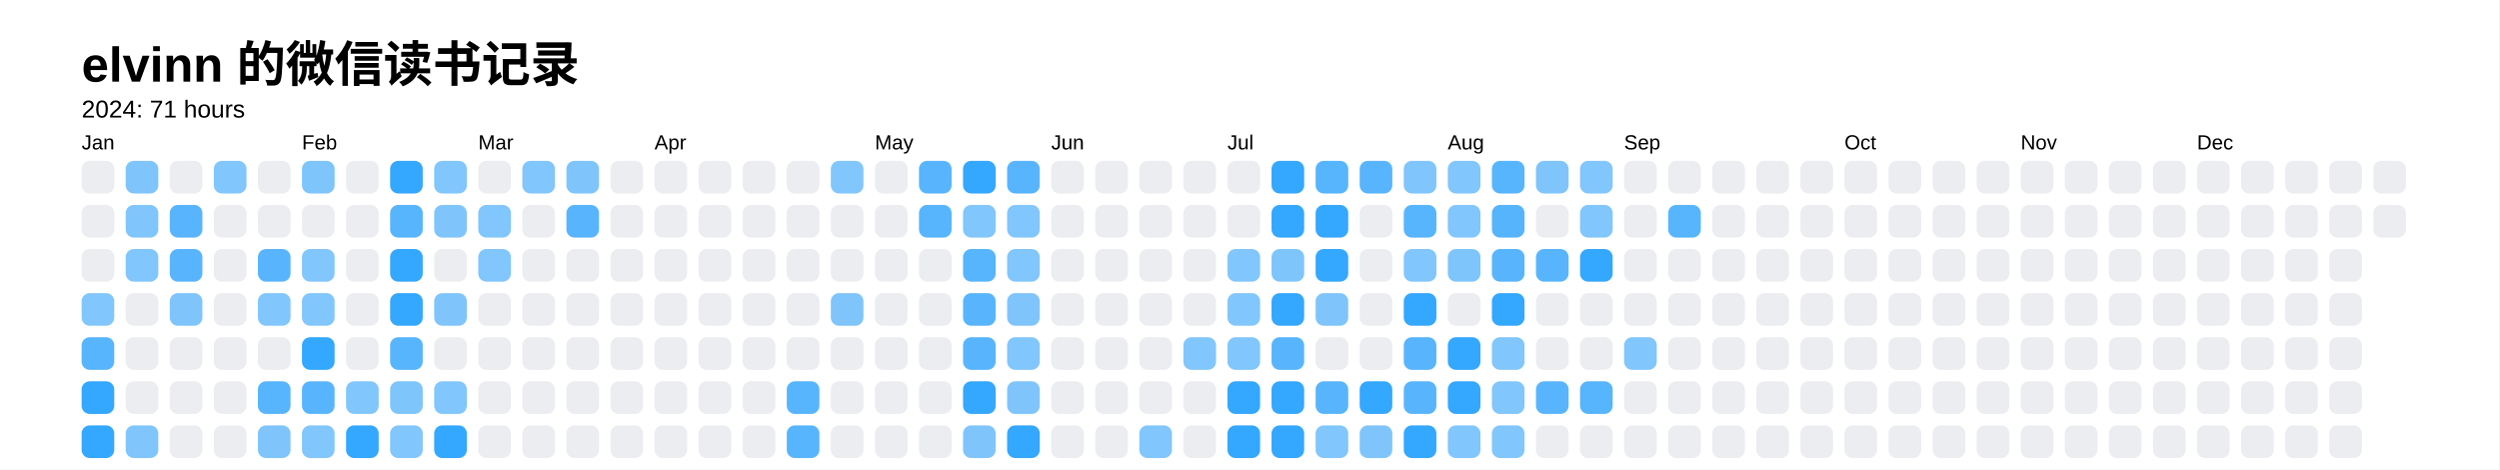
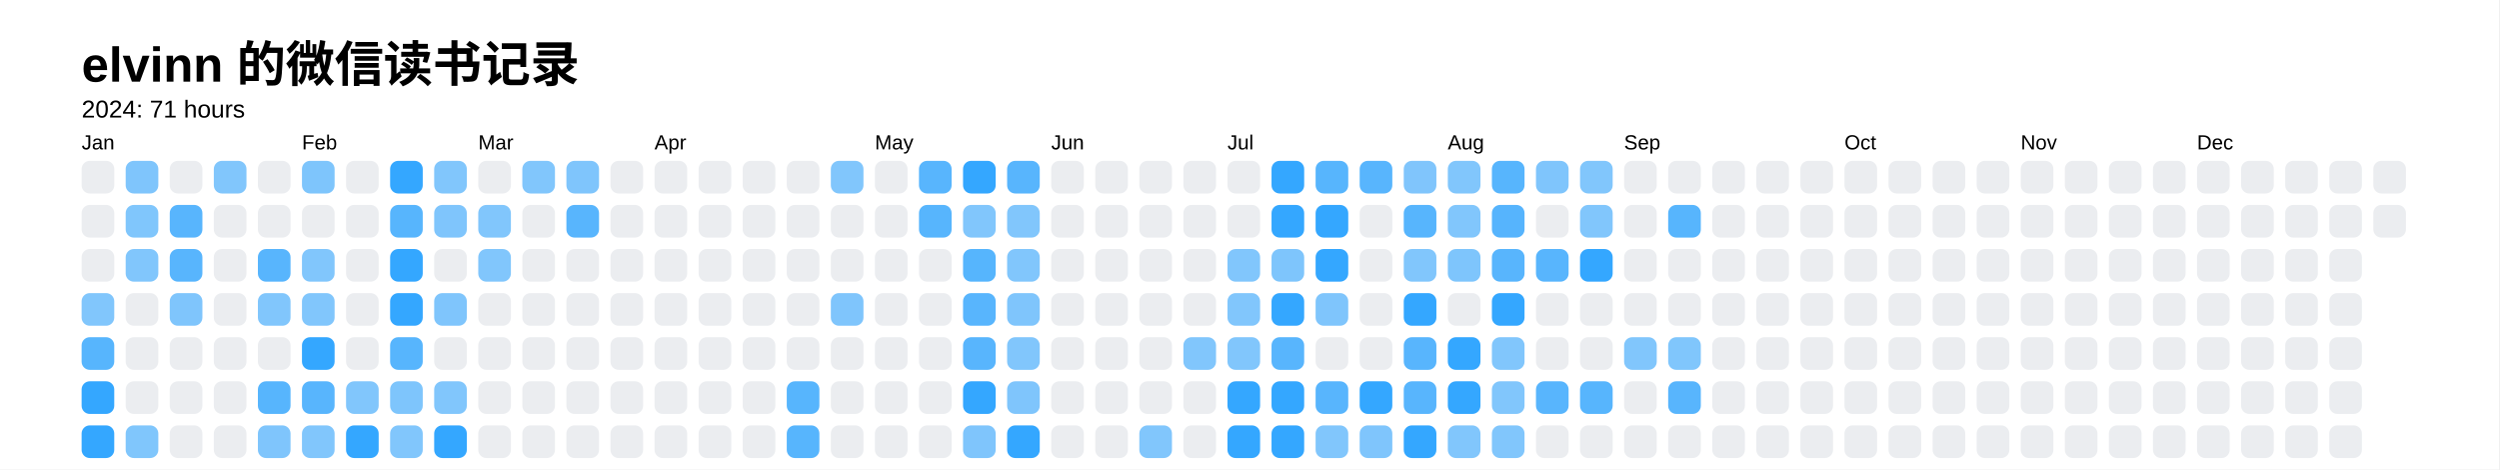
<svg xmlns="http://www.w3.org/2000/svg" baseProfile="full" height="57.5mm" version="1.1" viewBox="0,0,306.2,57.5" width="306.2mm">
  <defs />
  <rect fill="#FFFFFF" height="57.5" width="306.2" x="0" y="0" />
  <text fill="#000000" style="font-size:6px; font-family:Arial; font-weight:bold;" x="10" y="10">elvinn 的微信读书记录</text>
  <text fill="#000000" style="font-size:3px; font-family:Arial;" x="10" y="14.4">2024: 71 hours</text>
  <text fill="#000000" style="font-size:2.5px; font-family:Arial" x="10" y="18.3">Jan</text>
  <rect fill="#EBEDF0" height="4" rx="1" ry="1" width="4" x="10" y="19.7" />
  <rect fill="#EBEDF0" height="4" rx="1" ry="1" width="4" x="10" y="25.1" />
  <rect fill="#EBEDF0" height="4" rx="1" ry="1" width="4" x="10" y="30.5" />
  <rect fill="#81c6fc" height="4" rx="1" ry="1" width="4" x="10" y="35.9" />
  <rect fill="#57b5fd" height="4" rx="1" ry="1" width="4" x="10" y="41.3" />
  <rect fill="#34A7FF" height="4" rx="1" ry="1" width="4" x="10" y="46.7" />
  <rect fill="#34A7FF" height="4" rx="1" ry="1" width="4" x="10" y="52.1" />
  <rect fill="#7fc5fc" height="4" rx="1" ry="1" width="4" x="15.4" y="19.7" />
  <rect fill="#80c6fc" height="4" rx="1" ry="1" width="4" x="15.4" y="25.1" />
  <rect fill="#81c6fc" height="4" rx="1" ry="1" width="4" x="15.4" y="30.5" />
  <rect fill="#EBEDF0" height="4" rx="1" ry="1" width="4" x="15.4" y="35.9" />
  <rect fill="#EBEDF0" height="4" rx="1" ry="1" width="4" x="15.4" y="41.3" />
  <rect fill="#EBEDF0" height="4" rx="1" ry="1" width="4" x="15.4" y="46.7" />
  <rect fill="#80c6fc" height="4" rx="1" ry="1" width="4" x="15.4" y="52.1" />
  <rect fill="#EBEDF0" height="4" rx="1" ry="1" width="4" x="20.8" y="19.7" />
  <rect fill="#58b5fd" height="4" rx="1" ry="1" width="4" x="20.8" y="25.1" />
  <rect fill="#58b5fd" height="4" rx="1" ry="1" width="4" x="20.8" y="30.5" />
  <rect fill="#7fc5fc" height="4" rx="1" ry="1" width="4" x="20.8" y="35.9" />
  <rect fill="#EBEDF0" height="4" rx="1" ry="1" width="4" x="20.8" y="41.3" />
  <rect fill="#EBEDF0" height="4" rx="1" ry="1" width="4" x="20.8" y="46.7" />
  <rect fill="#EBEDF0" height="4" rx="1" ry="1" width="4" x="20.8" y="52.1" />
  <rect fill="#81c6fc" height="4" rx="1" ry="1" width="4" x="26.2" y="19.7" />
  <rect fill="#EBEDF0" height="4" rx="1" ry="1" width="4" x="26.2" y="25.1" />
  <rect fill="#EBEDF0" height="4" rx="1" ry="1" width="4" x="26.2" y="30.5" />
  <rect fill="#EBEDF0" height="4" rx="1" ry="1" width="4" x="26.2" y="35.9" />
  <rect fill="#EBEDF0" height="4" rx="1" ry="1" width="4" x="26.2" y="41.3" />
  <rect fill="#EBEDF0" height="4" rx="1" ry="1" width="4" x="26.2" y="46.7" />
  <rect fill="#EBEDF0" height="4" rx="1" ry="1" width="4" x="26.2" y="52.1" />
  <rect fill="#EBEDF0" height="4" rx="1" ry="1" width="4" x="31.6" y="19.7" />
  <rect fill="#EBEDF0" height="4" rx="1" ry="1" width="4" x="31.6" y="25.1" />
  <rect fill="#58b5fd" height="4" rx="1" ry="1" width="4" x="31.6" y="30.5" />
  <rect fill="#81c6fc" height="4" rx="1" ry="1" width="4" x="31.6" y="35.9" />
  <rect fill="#EBEDF0" height="4" rx="1" ry="1" width="4" x="31.6" y="41.3" />
  <rect fill="#57b5fd" height="4" rx="1" ry="1" width="4" x="31.6" y="46.7" />
  <rect fill="#7fc5fc" height="4" rx="1" ry="1" width="4" x="31.6" y="52.1" />
  <text fill="#000000" style="font-size:2.5px; font-family:Arial" x="37.0" y="18.3">Feb</text>
  <rect fill="#7ec5fc" height="4" rx="1" ry="1" width="4" x="37.0" y="19.7" />
  <rect fill="#EBEDF0" height="4" rx="1" ry="1" width="4" x="37.0" y="25.1" />
  <rect fill="#81c6fc" height="4" rx="1" ry="1" width="4" x="37.0" y="30.5" />
  <rect fill="#81c6fc" height="4" rx="1" ry="1" width="4" x="37.0" y="35.9" />
  <rect fill="#34A7FF" height="4" rx="1" ry="1" width="4" x="37.0" y="41.3" />
  <rect fill="#58b5fd" height="4" rx="1" ry="1" width="4" x="37.0" y="46.7" />
  <rect fill="#81c6fc" height="4" rx="1" ry="1" width="4" x="37.0" y="52.1" />
  <rect fill="#EBEDF0" height="4" rx="1" ry="1" width="4" x="42.4" y="19.7" />
  <rect fill="#EBEDF0" height="4" rx="1" ry="1" width="4" x="42.4" y="25.1" />
  <rect fill="#EBEDF0" height="4" rx="1" ry="1" width="4" x="42.4" y="30.5" />
  <rect fill="#EBEDF0" height="4" rx="1" ry="1" width="4" x="42.4" y="35.9" />
  <rect fill="#EBEDF0" height="4" rx="1" ry="1" width="4" x="42.4" y="41.3" />
  <rect fill="#81c6fc" height="4" rx="1" ry="1" width="4" x="42.4" y="46.7" />
  <rect fill="#34A7FF" height="4" rx="1" ry="1" width="4" x="42.4" y="52.1" />
  <rect fill="#34A7FF" height="4" rx="1" ry="1" width="4" x="47.8" y="19.7" />
  <rect fill="#57b5fd" height="4" rx="1" ry="1" width="4" x="47.8" y="25.1" />
  <rect fill="#34A7FF" height="4" rx="1" ry="1" width="4" x="47.8" y="30.5" />
  <rect fill="#34A7FF" height="4" rx="1" ry="1" width="4" x="47.8" y="35.9" />
  <rect fill="#57b5fd" height="4" rx="1" ry="1" width="4" x="47.8" y="41.3" />
  <rect fill="#7ec5fc" height="4" rx="1" ry="1" width="4" x="47.8" y="46.7" />
  <rect fill="#81c6fc" height="4" rx="1" ry="1" width="4" x="47.8" y="52.1" />
  <rect fill="#81c6fc" height="4" rx="1" ry="1" width="4" x="53.2" y="19.7" />
  <rect fill="#7fc5fc" height="4" rx="1" ry="1" width="4" x="53.2" y="25.1" />
  <rect fill="#EBEDF0" height="4" rx="1" ry="1" width="4" x="53.2" y="30.5" />
  <rect fill="#7fc5fc" height="4" rx="1" ry="1" width="4" x="53.2" y="35.9" />
  <rect fill="#EBEDF0" height="4" rx="1" ry="1" width="4" x="53.2" y="41.3" />
  <rect fill="#81c6fc" height="4" rx="1" ry="1" width="4" x="53.2" y="46.7" />
  <rect fill="#34A7FF" height="4" rx="1" ry="1" width="4" x="53.2" y="52.1" />
  <text fill="#000000" style="font-size:2.5px; font-family:Arial" x="58.6" y="18.3">Mar</text>
  <rect fill="#EBEDF0" height="4" rx="1" ry="1" width="4" x="58.6" y="19.7" />
  <rect fill="#81c6fc" height="4" rx="1" ry="1" width="4" x="58.6" y="25.1" />
  <rect fill="#81c6fc" height="4" rx="1" ry="1" width="4" x="58.6" y="30.5" />
  <rect fill="#EBEDF0" height="4" rx="1" ry="1" width="4" x="58.6" y="35.9" />
  <rect fill="#EBEDF0" height="4" rx="1" ry="1" width="4" x="58.6" y="41.3" />
  <rect fill="#EBEDF0" height="4" rx="1" ry="1" width="4" x="58.6" y="46.7" />
  <rect fill="#EBEDF0" height="4" rx="1" ry="1" width="4" x="58.6" y="52.1" />
  <rect fill="#81c6fc" height="4" rx="1" ry="1" width="4" x="64" y="19.7" />
  <rect fill="#EBEDF0" height="4" rx="1" ry="1" width="4" x="64" y="25.1" />
  <rect fill="#EBEDF0" height="4" rx="1" ry="1" width="4" x="64" y="30.5" />
  <rect fill="#EBEDF0" height="4" rx="1" ry="1" width="4" x="64" y="35.9" />
  <rect fill="#EBEDF0" height="4" rx="1" ry="1" width="4" x="64" y="41.3" />
  <rect fill="#EBEDF0" height="4" rx="1" ry="1" width="4" x="64" y="46.7" />
  <rect fill="#EBEDF0" height="4" rx="1" ry="1" width="4" x="64" y="52.1" />
  <rect fill="#7fc5fc" height="4" rx="1" ry="1" width="4" x="69.4" y="19.7" />
  <rect fill="#58b5fd" height="4" rx="1" ry="1" width="4" x="69.4" y="25.1" />
  <rect fill="#EBEDF0" height="4" rx="1" ry="1" width="4" x="69.4" y="30.5" />
  <rect fill="#EBEDF0" height="4" rx="1" ry="1" width="4" x="69.4" y="35.9" />
  <rect fill="#EBEDF0" height="4" rx="1" ry="1" width="4" x="69.4" y="41.3" />
  <rect fill="#EBEDF0" height="4" rx="1" ry="1" width="4" x="69.4" y="46.7" />
  <rect fill="#EBEDF0" height="4" rx="1" ry="1" width="4" x="69.4" y="52.1" />
  <rect fill="#EBEDF0" height="4" rx="1" ry="1" width="4" x="74.8" y="19.7" />
  <rect fill="#EBEDF0" height="4" rx="1" ry="1" width="4" x="74.8" y="25.1" />
  <rect fill="#EBEDF0" height="4" rx="1" ry="1" width="4" x="74.8" y="30.5" />
  <rect fill="#EBEDF0" height="4" rx="1" ry="1" width="4" x="74.8" y="35.9" />
  <rect fill="#EBEDF0" height="4" rx="1" ry="1" width="4" x="74.8" y="41.3" />
  <rect fill="#EBEDF0" height="4" rx="1" ry="1" width="4" x="74.8" y="46.7" />
  <rect fill="#EBEDF0" height="4" rx="1" ry="1" width="4" x="74.8" y="52.1" />
  <text fill="#000000" style="font-size:2.5px; font-family:Arial" x="80.2" y="18.3">Apr</text>
  <rect fill="#EBEDF0" height="4" rx="1" ry="1" width="4" x="80.2" y="19.7" />
  <rect fill="#EBEDF0" height="4" rx="1" ry="1" width="4" x="80.2" y="25.1" />
  <rect fill="#EBEDF0" height="4" rx="1" ry="1" width="4" x="80.2" y="30.5" />
  <rect fill="#EBEDF0" height="4" rx="1" ry="1" width="4" x="80.2" y="35.9" />
  <rect fill="#EBEDF0" height="4" rx="1" ry="1" width="4" x="80.2" y="41.3" />
  <rect fill="#EBEDF0" height="4" rx="1" ry="1" width="4" x="80.2" y="46.7" />
  <rect fill="#EBEDF0" height="4" rx="1" ry="1" width="4" x="80.2" y="52.1" />
  <rect fill="#EBEDF0" height="4" rx="1" ry="1" width="4" x="85.6" y="19.7" />
  <rect fill="#EBEDF0" height="4" rx="1" ry="1" width="4" x="85.6" y="25.1" />
  <rect fill="#EBEDF0" height="4" rx="1" ry="1" width="4" x="85.6" y="30.5" />
  <rect fill="#EBEDF0" height="4" rx="1" ry="1" width="4" x="85.6" y="35.9" />
  <rect fill="#EBEDF0" height="4" rx="1" ry="1" width="4" x="85.6" y="41.3" />
  <rect fill="#EBEDF0" height="4" rx="1" ry="1" width="4" x="85.6" y="46.7" />
  <rect fill="#EBEDF0" height="4" rx="1" ry="1" width="4" x="85.6" y="52.1" />
  <rect fill="#EBEDF0" height="4" rx="1" ry="1" width="4" x="91" y="19.7" />
  <rect fill="#EBEDF0" height="4" rx="1" ry="1" width="4" x="91" y="25.1" />
  <rect fill="#EBEDF0" height="4" rx="1" ry="1" width="4" x="91" y="30.5" />
  <rect fill="#EBEDF0" height="4" rx="1" ry="1" width="4" x="91" y="35.9" />
  <rect fill="#EBEDF0" height="4" rx="1" ry="1" width="4" x="91" y="41.3" />
  <rect fill="#EBEDF0" height="4" rx="1" ry="1" width="4" x="91" y="46.7" />
  <rect fill="#EBEDF0" height="4" rx="1" ry="1" width="4" x="91" y="52.1" />
  <rect fill="#EBEDF0" height="4" rx="1" ry="1" width="4" x="96.4" y="19.7" />
  <rect fill="#EBEDF0" height="4" rx="1" ry="1" width="4" x="96.4" y="25.1" />
  <rect fill="#EBEDF0" height="4" rx="1" ry="1" width="4" x="96.4" y="30.5" />
  <rect fill="#EBEDF0" height="4" rx="1" ry="1" width="4" x="96.4" y="35.9" />
  <rect fill="#EBEDF0" height="4" rx="1" ry="1" width="4" x="96.4" y="41.3" />
  <rect fill="#57b5fd" height="4" rx="1" ry="1" width="4" x="96.4" y="46.7" />
  <rect fill="#57b5fd" height="4" rx="1" ry="1" width="4" x="96.4" y="52.1" />
  <rect fill="#81c6fc" height="4" rx="1" ry="1" width="4" x="101.8" y="19.7" />
  <rect fill="#EBEDF0" height="4" rx="1" ry="1" width="4" x="101.8" y="25.1" />
  <rect fill="#EBEDF0" height="4" rx="1" ry="1" width="4" x="101.8" y="30.5" />
  <rect fill="#7fc5fc" height="4" rx="1" ry="1" width="4" x="101.8" y="35.9" />
  <rect fill="#EBEDF0" height="4" rx="1" ry="1" width="4" x="101.8" y="41.3" />
  <rect fill="#EBEDF0" height="4" rx="1" ry="1" width="4" x="101.8" y="46.7" />
  <rect fill="#EBEDF0" height="4" rx="1" ry="1" width="4" x="101.8" y="52.1" />
  <text fill="#000000" style="font-size:2.5px; font-family:Arial" x="107.2" y="18.3">May</text>
  <rect fill="#EBEDF0" height="4" rx="1" ry="1" width="4" x="107.2" y="19.7" />
  <rect fill="#EBEDF0" height="4" rx="1" ry="1" width="4" x="107.2" y="25.1" />
  <rect fill="#EBEDF0" height="4" rx="1" ry="1" width="4" x="107.2" y="30.5" />
  <rect fill="#EBEDF0" height="4" rx="1" ry="1" width="4" x="107.2" y="35.9" />
  <rect fill="#EBEDF0" height="4" rx="1" ry="1" width="4" x="107.2" y="41.3" />
  <rect fill="#EBEDF0" height="4" rx="1" ry="1" width="4" x="107.2" y="46.7" />
  <rect fill="#EBEDF0" height="4" rx="1" ry="1" width="4" x="107.2" y="52.1" />
  <rect fill="#58b5fd" height="4" rx="1" ry="1" width="4" x="112.6" y="19.7" />
  <rect fill="#57b5fd" height="4" rx="1" ry="1" width="4" x="112.6" y="25.1" />
  <rect fill="#EBEDF0" height="4" rx="1" ry="1" width="4" x="112.6" y="30.5" />
  <rect fill="#EBEDF0" height="4" rx="1" ry="1" width="4" x="112.6" y="35.9" />
  <rect fill="#EBEDF0" height="4" rx="1" ry="1" width="4" x="112.6" y="41.3" />
  <rect fill="#EBEDF0" height="4" rx="1" ry="1" width="4" x="112.6" y="46.7" />
  <rect fill="#EBEDF0" height="4" rx="1" ry="1" width="4" x="112.6" y="52.1" />
  <rect fill="#34A7FF" height="4" rx="1" ry="1" width="4" x="118" y="19.7" />
  <rect fill="#81c6fc" height="4" rx="1" ry="1" width="4" x="118" y="25.1" />
  <rect fill="#56b5fd" height="4" rx="1" ry="1" width="4" x="118" y="30.5" />
  <rect fill="#58b5fd" height="4" rx="1" ry="1" width="4" x="118" y="35.9" />
  <rect fill="#58b5fd" height="4" rx="1" ry="1" width="4" x="118" y="41.3" />
  <rect fill="#34A7FF" height="4" rx="1" ry="1" width="4" x="118" y="46.7" />
  <rect fill="#7fc5fc" height="4" rx="1" ry="1" width="4" x="118" y="52.1" />
  <rect fill="#58b5fd" height="4" rx="1" ry="1" width="4" x="123.4" y="19.7" />
  <rect fill="#81c6fc" height="4" rx="1" ry="1" width="4" x="123.4" y="25.1" />
  <rect fill="#81c6fc" height="4" rx="1" ry="1" width="4" x="123.4" y="30.5" />
  <rect fill="#7fc5fc" height="4" rx="1" ry="1" width="4" x="123.4" y="35.9" />
  <rect fill="#81c6fc" height="4" rx="1" ry="1" width="4" x="123.4" y="41.3" />
  <rect fill="#7fc5fc" height="4" rx="1" ry="1" width="4" x="123.4" y="46.7" />
  <rect fill="#34A7FF" height="4" rx="1" ry="1" width="4" x="123.4" y="52.1" />
  <text fill="#000000" style="font-size:2.5px; font-family:Arial" x="128.8" y="18.3">Jun</text>
  <rect fill="#EBEDF0" height="4" rx="1" ry="1" width="4" x="128.8" y="19.7" />
  <rect fill="#EBEDF0" height="4" rx="1" ry="1" width="4" x="128.8" y="25.1" />
  <rect fill="#EBEDF0" height="4" rx="1" ry="1" width="4" x="128.8" y="30.5" />
  <rect fill="#EBEDF0" height="4" rx="1" ry="1" width="4" x="128.8" y="35.9" />
  <rect fill="#EBEDF0" height="4" rx="1" ry="1" width="4" x="128.8" y="41.3" />
  <rect fill="#EBEDF0" height="4" rx="1" ry="1" width="4" x="128.8" y="46.7" />
  <rect fill="#EBEDF0" height="4" rx="1" ry="1" width="4" x="128.8" y="52.1" />
  <rect fill="#EBEDF0" height="4" rx="1" ry="1" width="4" x="134.2" y="19.7" />
  <rect fill="#EBEDF0" height="4" rx="1" ry="1" width="4" x="134.2" y="25.1" />
  <rect fill="#EBEDF0" height="4" rx="1" ry="1" width="4" x="134.2" y="30.5" />
  <rect fill="#EBEDF0" height="4" rx="1" ry="1" width="4" x="134.2" y="35.9" />
  <rect fill="#EBEDF0" height="4" rx="1" ry="1" width="4" x="134.2" y="41.3" />
  <rect fill="#EBEDF0" height="4" rx="1" ry="1" width="4" x="134.2" y="46.7" />
  <rect fill="#EBEDF0" height="4" rx="1" ry="1" width="4" x="134.2" y="52.1" />
  <rect fill="#EBEDF0" height="4" rx="1" ry="1" width="4" x="139.6" y="19.7" />
  <rect fill="#EBEDF0" height="4" rx="1" ry="1" width="4" x="139.6" y="25.1" />
  <rect fill="#EBEDF0" height="4" rx="1" ry="1" width="4" x="139.6" y="30.5" />
  <rect fill="#EBEDF0" height="4" rx="1" ry="1" width="4" x="139.6" y="35.9" />
  <rect fill="#EBEDF0" height="4" rx="1" ry="1" width="4" x="139.6" y="41.3" />
  <rect fill="#EBEDF0" height="4" rx="1" ry="1" width="4" x="139.6" y="46.7" />
  <rect fill="#81c6fc" height="4" rx="1" ry="1" width="4" x="139.6" y="52.1" />
  <rect fill="#EBEDF0" height="4" rx="1" ry="1" width="4" x="145" y="19.7" />
  <rect fill="#EBEDF0" height="4" rx="1" ry="1" width="4" x="145" y="25.1" />
  <rect fill="#EBEDF0" height="4" rx="1" ry="1" width="4" x="145" y="30.5" />
  <rect fill="#EBEDF0" height="4" rx="1" ry="1" width="4" x="145" y="35.9" />
  <rect fill="#81c6fc" height="4" rx="1" ry="1" width="4" x="145" y="41.3" />
  <rect fill="#EBEDF0" height="4" rx="1" ry="1" width="4" x="145" y="46.7" />
  <rect fill="#EBEDF0" height="4" rx="1" ry="1" width="4" x="145" y="52.1" />
  <text fill="#000000" style="font-size:2.5px; font-family:Arial" x="150.4" y="18.3">Jul</text>
  <rect fill="#EBEDF0" height="4" rx="1" ry="1" width="4" x="150.4" y="19.7" />
  <rect fill="#EBEDF0" height="4" rx="1" ry="1" width="4" x="150.4" y="25.1" />
  <rect fill="#81c6fc" height="4" rx="1" ry="1" width="4" x="150.4" y="30.5" />
  <rect fill="#81c6fc" height="4" rx="1" ry="1" width="4" x="150.4" y="35.9" />
  <rect fill="#81c6fc" height="4" rx="1" ry="1" width="4" x="150.4" y="41.3" />
  <rect fill="#34A7FF" height="4" rx="1" ry="1" width="4" x="150.4" y="46.7" />
  <rect fill="#34A7FF" height="4" rx="1" ry="1" width="4" x="150.4" y="52.1" />
  <rect fill="#34A7FF" height="4" rx="1" ry="1" width="4" x="155.8" y="19.7" />
  <rect fill="#34A7FF" height="4" rx="1" ry="1" width="4" x="155.8" y="25.1" />
  <rect fill="#7ec5fc" height="4" rx="1" ry="1" width="4" x="155.8" y="30.5" />
  <rect fill="#34A7FF" height="4" rx="1" ry="1" width="4" x="155.8" y="35.9" />
  <rect fill="#58b5fd" height="4" rx="1" ry="1" width="4" x="155.8" y="41.3" />
  <rect fill="#34A7FF" height="4" rx="1" ry="1" width="4" x="155.8" y="46.7" />
  <rect fill="#34A7FF" height="4" rx="1" ry="1" width="4" x="155.8" y="52.1" />
  <rect fill="#57b5fd" height="4" rx="1" ry="1" width="4" x="161.2" y="19.7" />
  <rect fill="#34A7FF" height="4" rx="1" ry="1" width="4" x="161.2" y="25.1" />
  <rect fill="#34A7FF" height="4" rx="1" ry="1" width="4" x="161.2" y="30.5" />
  <rect fill="#7fc5fc" height="4" rx="1" ry="1" width="4" x="161.2" y="35.9" />
  <rect fill="#EBEDF0" height="4" rx="1" ry="1" width="4" x="161.2" y="41.3" />
  <rect fill="#58b5fd" height="4" rx="1" ry="1" width="4" x="161.2" y="46.7" />
  <rect fill="#81c6fc" height="4" rx="1" ry="1" width="4" x="161.2" y="52.1" />
  <rect fill="#58b5fd" height="4" rx="1" ry="1" width="4" x="166.6" y="19.7" />
  <rect fill="#EBEDF0" height="4" rx="1" ry="1" width="4" x="166.6" y="25.1" />
  <rect fill="#EBEDF0" height="4" rx="1" ry="1" width="4" x="166.6" y="30.5" />
  <rect fill="#EBEDF0" height="4" rx="1" ry="1" width="4" x="166.6" y="35.9" />
  <rect fill="#EBEDF0" height="4" rx="1" ry="1" width="4" x="166.6" y="41.3" />
  <rect fill="#34A7FF" height="4" rx="1" ry="1" width="4" x="166.6" y="46.7" />
  <rect fill="#7fc5fc" height="4" rx="1" ry="1" width="4" x="166.6" y="52.1" />
  <rect fill="#80c5fc" height="4" rx="1" ry="1" width="4" x="172" y="19.7" />
  <rect fill="#57b5fd" height="4" rx="1" ry="1" width="4" x="172" y="25.1" />
  <rect fill="#81c6fc" height="4" rx="1" ry="1" width="4" x="172" y="30.5" />
  <rect fill="#34A7FF" height="4" rx="1" ry="1" width="4" x="172" y="35.9" />
  <rect fill="#58b5fd" height="4" rx="1" ry="1" width="4" x="172" y="41.3" />
  <rect fill="#58b5fd" height="4" rx="1" ry="1" width="4" x="172" y="46.7" />
  <rect fill="#34A7FF" height="4" rx="1" ry="1" width="4" x="172" y="52.1" />
  <text fill="#000000" style="font-size:2.5px; font-family:Arial" x="177.4" y="18.3">Aug</text>
  <rect fill="#81c6fc" height="4" rx="1" ry="1" width="4" x="177.4" y="19.7" />
  <rect fill="#81c6fc" height="4" rx="1" ry="1" width="4" x="177.4" y="25.1" />
  <rect fill="#7ec5fc" height="4" rx="1" ry="1" width="4" x="177.4" y="30.5" />
  <rect fill="#EBEDF0" height="4" rx="1" ry="1" width="4" x="177.4" y="35.9" />
  <rect fill="#34A7FF" height="4" rx="1" ry="1" width="4" x="177.4" y="41.3" />
  <rect fill="#34A7FF" height="4" rx="1" ry="1" width="4" x="177.4" y="46.7" />
  <rect fill="#81c6fc" height="4" rx="1" ry="1" width="4" x="177.4" y="52.1" />
  <rect fill="#57b5fd" height="4" rx="1" ry="1" width="4" x="182.8" y="19.7" />
  <rect fill="#56b4fd" height="4" rx="1" ry="1" width="4" x="182.8" y="25.1" />
  <rect fill="#58b5fd" height="4" rx="1" ry="1" width="4" x="182.8" y="30.5" />
  <rect fill="#34A7FF" height="4" rx="1" ry="1" width="4" x="182.8" y="35.9" />
  <rect fill="#81c6fc" height="4" rx="1" ry="1" width="4" x="182.8" y="41.3" />
  <rect fill="#81c6fc" height="4" rx="1" ry="1" width="4" x="182.8" y="46.7" />
  <rect fill="#81c6fc" height="4" rx="1" ry="1" width="4" x="182.8" y="52.1" />
  <rect fill="#7fc5fc" height="4" rx="1" ry="1" width="4" x="188.2" y="19.7" />
  <rect fill="#EBEDF0" height="4" rx="1" ry="1" width="4" x="188.2" y="25.1" />
  <rect fill="#58b5fd" height="4" rx="1" ry="1" width="4" x="188.2" y="30.5" />
  <rect fill="#EBEDF0" height="4" rx="1" ry="1" width="4" x="188.2" y="35.9" />
  <rect fill="#EBEDF0" height="4" rx="1" ry="1" width="4" x="188.2" y="41.3" />
  <rect fill="#58b5fd" height="4" rx="1" ry="1" width="4" x="188.2" y="46.7" />
  <rect fill="#EBEDF0" height="4" rx="1" ry="1" width="4" x="188.2" y="52.1" />
  <rect fill="#81c6fc" height="4" rx="1" ry="1" width="4" x="193.6" y="19.7" />
  <rect fill="#81c6fc" height="4" rx="1" ry="1" width="4" x="193.6" y="25.1" />
  <rect fill="#34A7FF" height="4" rx="1" ry="1" width="4" x="193.6" y="30.5" />
  <rect fill="#EBEDF0" height="4" rx="1" ry="1" width="4" x="193.6" y="35.9" />
  <rect fill="#EBEDF0" height="4" rx="1" ry="1" width="4" x="193.6" y="41.3" />
  <rect fill="#57b5fd" height="4" rx="1" ry="1" width="4" x="193.6" y="46.7" />
  <rect fill="#EBEDF0" height="4" rx="1" ry="1" width="4" x="193.6" y="52.1" />
  <text fill="#000000" style="font-size:2.5px; font-family:Arial" x="199" y="18.3">Sep</text>
  <rect fill="#EBEDF0" height="4" rx="1" ry="1" width="4" x="199" y="19.7" />
  <rect fill="#EBEDF0" height="4" rx="1" ry="1" width="4" x="199" y="25.1" />
  <rect fill="#EBEDF0" height="4" rx="1" ry="1" width="4" x="199" y="30.5" />
  <rect fill="#EBEDF0" height="4" rx="1" ry="1" width="4" x="199" y="35.9" />
  <rect fill="#81c6fc" height="4" rx="1" ry="1" width="4" x="199" y="41.3" />
  <rect fill="#EBEDF0" height="4" rx="1" ry="1" width="4" x="199" y="46.7" />
  <rect fill="#EBEDF0" height="4" rx="1" ry="1" width="4" x="199" y="52.1" />
  <rect fill="#EBEDF0" height="4" rx="1" ry="1" width="4" x="204.4" y="19.7" />
  <rect fill="#57b5fd" height="4" rx="1" ry="1" width="4" x="204.4" y="25.1" />
  <rect fill="#EBEDF0" height="4" rx="1" ry="1" width="4" x="204.4" y="30.5" />
  <rect fill="#EBEDF0" height="4" rx="1" ry="1" width="4" x="204.4" y="35.9" />
-   <rect fill="#EBEDF0" height="4" rx="1" ry="1" width="4" x="204.4" y="41.3" />
-   <rect fill="#EBEDF0" height="4" rx="1" ry="1" width="4" x="204.4" y="46.7" />
+   <rect fill="#80c6fc" height="4" rx="1" ry="1" width="4" x="204.4" y="41.3" />
+   <rect fill="#58b5fd" height="4" rx="1" ry="1" width="4" x="204.4" y="46.7" />
  <rect fill="#EBEDF0" height="4" rx="1" ry="1" width="4" x="204.4" y="52.1" />
  <rect fill="#EBEDF0" height="4" rx="1" ry="1" width="4" x="209.8" y="19.7" />
  <rect fill="#EBEDF0" height="4" rx="1" ry="1" width="4" x="209.8" y="25.1" />
  <rect fill="#EBEDF0" height="4" rx="1" ry="1" width="4" x="209.8" y="30.5" />
  <rect fill="#EBEDF0" height="4" rx="1" ry="1" width="4" x="209.8" y="35.9" />
  <rect fill="#EBEDF0" height="4" rx="1" ry="1" width="4" x="209.8" y="41.3" />
  <rect fill="#EBEDF0" height="4" rx="1" ry="1" width="4" x="209.8" y="46.7" />
  <rect fill="#EBEDF0" height="4" rx="1" ry="1" width="4" x="209.8" y="52.1" />
  <rect fill="#EBEDF0" height="4" rx="1" ry="1" width="4" x="215.2" y="19.7" />
  <rect fill="#EBEDF0" height="4" rx="1" ry="1" width="4" x="215.2" y="25.1" />
  <rect fill="#EBEDF0" height="4" rx="1" ry="1" width="4" x="215.2" y="30.5" />
  <rect fill="#EBEDF0" height="4" rx="1" ry="1" width="4" x="215.2" y="35.9" />
  <rect fill="#EBEDF0" height="4" rx="1" ry="1" width="4" x="215.2" y="41.3" />
  <rect fill="#EBEDF0" height="4" rx="1" ry="1" width="4" x="215.2" y="46.7" />
  <rect fill="#EBEDF0" height="4" rx="1" ry="1" width="4" x="215.2" y="52.1" />
  <rect fill="#EBEDF0" height="4" rx="1" ry="1" width="4" x="220.6" y="19.7" />
  <rect fill="#EBEDF0" height="4" rx="1" ry="1" width="4" x="220.6" y="25.1" />
  <rect fill="#EBEDF0" height="4" rx="1" ry="1" width="4" x="220.6" y="30.5" />
  <rect fill="#EBEDF0" height="4" rx="1" ry="1" width="4" x="220.6" y="35.9" />
  <rect fill="#EBEDF0" height="4" rx="1" ry="1" width="4" x="220.6" y="41.3" />
  <rect fill="#EBEDF0" height="4" rx="1" ry="1" width="4" x="220.6" y="46.7" />
  <rect fill="#EBEDF0" height="4" rx="1" ry="1" width="4" x="220.6" y="52.1" />
  <text fill="#000000" style="font-size:2.5px; font-family:Arial" x="226" y="18.3">Oct</text>
  <rect fill="#EBEDF0" height="4" rx="1" ry="1" width="4" x="226" y="19.7" />
  <rect fill="#EBEDF0" height="4" rx="1" ry="1" width="4" x="226" y="25.1" />
  <rect fill="#EBEDF0" height="4" rx="1" ry="1" width="4" x="226" y="30.5" />
  <rect fill="#EBEDF0" height="4" rx="1" ry="1" width="4" x="226" y="35.9" />
  <rect fill="#EBEDF0" height="4" rx="1" ry="1" width="4" x="226" y="41.3" />
  <rect fill="#EBEDF0" height="4" rx="1" ry="1" width="4" x="226" y="46.7" />
  <rect fill="#EBEDF0" height="4" rx="1" ry="1" width="4" x="226" y="52.1" />
  <rect fill="#EBEDF0" height="4" rx="1" ry="1" width="4" x="231.4" y="19.7" />
  <rect fill="#EBEDF0" height="4" rx="1" ry="1" width="4" x="231.4" y="25.1" />
  <rect fill="#EBEDF0" height="4" rx="1" ry="1" width="4" x="231.4" y="30.5" />
  <rect fill="#EBEDF0" height="4" rx="1" ry="1" width="4" x="231.4" y="35.9" />
  <rect fill="#EBEDF0" height="4" rx="1" ry="1" width="4" x="231.4" y="41.3" />
  <rect fill="#EBEDF0" height="4" rx="1" ry="1" width="4" x="231.4" y="46.7" />
  <rect fill="#EBEDF0" height="4" rx="1" ry="1" width="4" x="231.4" y="52.1" />
  <rect fill="#EBEDF0" height="4" rx="1" ry="1" width="4" x="236.8" y="19.7" />
  <rect fill="#EBEDF0" height="4" rx="1" ry="1" width="4" x="236.8" y="25.1" />
  <rect fill="#EBEDF0" height="4" rx="1" ry="1" width="4" x="236.8" y="30.5" />
  <rect fill="#EBEDF0" height="4" rx="1" ry="1" width="4" x="236.8" y="35.9" />
  <rect fill="#EBEDF0" height="4" rx="1" ry="1" width="4" x="236.8" y="41.3" />
  <rect fill="#EBEDF0" height="4" rx="1" ry="1" width="4" x="236.8" y="46.7" />
  <rect fill="#EBEDF0" height="4" rx="1" ry="1" width="4" x="236.8" y="52.1" />
  <rect fill="#EBEDF0" height="4" rx="1" ry="1" width="4" x="242.2" y="19.7" />
  <rect fill="#EBEDF0" height="4" rx="1" ry="1" width="4" x="242.2" y="25.1" />
  <rect fill="#EBEDF0" height="4" rx="1" ry="1" width="4" x="242.2" y="30.5" />
  <rect fill="#EBEDF0" height="4" rx="1" ry="1" width="4" x="242.2" y="35.9" />
  <rect fill="#EBEDF0" height="4" rx="1" ry="1" width="4" x="242.2" y="41.3" />
  <rect fill="#EBEDF0" height="4" rx="1" ry="1" width="4" x="242.2" y="46.7" />
  <rect fill="#EBEDF0" height="4" rx="1" ry="1" width="4" x="242.2" y="52.1" />
  <text fill="#000000" style="font-size:2.5px; font-family:Arial" x="247.6" y="18.3">Nov</text>
  <rect fill="#EBEDF0" height="4" rx="1" ry="1" width="4" x="247.6" y="19.7" />
  <rect fill="#EBEDF0" height="4" rx="1" ry="1" width="4" x="247.6" y="25.1" />
  <rect fill="#EBEDF0" height="4" rx="1" ry="1" width="4" x="247.6" y="30.5" />
  <rect fill="#EBEDF0" height="4" rx="1" ry="1" width="4" x="247.6" y="35.9" />
  <rect fill="#EBEDF0" height="4" rx="1" ry="1" width="4" x="247.6" y="41.3" />
  <rect fill="#EBEDF0" height="4" rx="1" ry="1" width="4" x="247.6" y="46.7" />
  <rect fill="#EBEDF0" height="4" rx="1" ry="1" width="4" x="247.6" y="52.1" />
  <rect fill="#EBEDF0" height="4" rx="1" ry="1" width="4" x="253" y="19.7" />
  <rect fill="#EBEDF0" height="4" rx="1" ry="1" width="4" x="253" y="25.1" />
  <rect fill="#EBEDF0" height="4" rx="1" ry="1" width="4" x="253" y="30.5" />
  <rect fill="#EBEDF0" height="4" rx="1" ry="1" width="4" x="253" y="35.9" />
  <rect fill="#EBEDF0" height="4" rx="1" ry="1" width="4" x="253" y="41.3" />
  <rect fill="#EBEDF0" height="4" rx="1" ry="1" width="4" x="253" y="46.7" />
  <rect fill="#EBEDF0" height="4" rx="1" ry="1" width="4" x="253" y="52.1" />
  <rect fill="#EBEDF0" height="4" rx="1" ry="1" width="4" x="258.4" y="19.7" />
  <rect fill="#EBEDF0" height="4" rx="1" ry="1" width="4" x="258.4" y="25.1" />
  <rect fill="#EBEDF0" height="4" rx="1" ry="1" width="4" x="258.4" y="30.5" />
  <rect fill="#EBEDF0" height="4" rx="1" ry="1" width="4" x="258.4" y="35.9" />
  <rect fill="#EBEDF0" height="4" rx="1" ry="1" width="4" x="258.4" y="41.3" />
  <rect fill="#EBEDF0" height="4" rx="1" ry="1" width="4" x="258.4" y="46.7" />
  <rect fill="#EBEDF0" height="4" rx="1" ry="1" width="4" x="258.4" y="52.1" />
  <rect fill="#EBEDF0" height="4" rx="1" ry="1" width="4" x="263.8" y="19.7" />
  <rect fill="#EBEDF0" height="4" rx="1" ry="1" width="4" x="263.8" y="25.1" />
  <rect fill="#EBEDF0" height="4" rx="1" ry="1" width="4" x="263.8" y="30.5" />
  <rect fill="#EBEDF0" height="4" rx="1" ry="1" width="4" x="263.8" y="35.9" />
  <rect fill="#EBEDF0" height="4" rx="1" ry="1" width="4" x="263.8" y="41.3" />
  <rect fill="#EBEDF0" height="4" rx="1" ry="1" width="4" x="263.8" y="46.7" />
  <rect fill="#EBEDF0" height="4" rx="1" ry="1" width="4" x="263.8" y="52.1" />
  <text fill="#000000" style="font-size:2.5px; font-family:Arial" x="269.2" y="18.3">Dec</text>
  <rect fill="#EBEDF0" height="4" rx="1" ry="1" width="4" x="269.2" y="19.7" />
  <rect fill="#EBEDF0" height="4" rx="1" ry="1" width="4" x="269.2" y="25.1" />
  <rect fill="#EBEDF0" height="4" rx="1" ry="1" width="4" x="269.2" y="30.5" />
  <rect fill="#EBEDF0" height="4" rx="1" ry="1" width="4" x="269.2" y="35.9" />
  <rect fill="#EBEDF0" height="4" rx="1" ry="1" width="4" x="269.2" y="41.3" />
  <rect fill="#EBEDF0" height="4" rx="1" ry="1" width="4" x="269.2" y="46.7" />
  <rect fill="#EBEDF0" height="4" rx="1" ry="1" width="4" x="269.2" y="52.1" />
  <rect fill="#EBEDF0" height="4" rx="1" ry="1" width="4" x="274.6" y="19.7" />
  <rect fill="#EBEDF0" height="4" rx="1" ry="1" width="4" x="274.6" y="25.1" />
  <rect fill="#EBEDF0" height="4" rx="1" ry="1" width="4" x="274.6" y="30.5" />
  <rect fill="#EBEDF0" height="4" rx="1" ry="1" width="4" x="274.6" y="35.9" />
  <rect fill="#EBEDF0" height="4" rx="1" ry="1" width="4" x="274.6" y="41.3" />
  <rect fill="#EBEDF0" height="4" rx="1" ry="1" width="4" x="274.6" y="46.7" />
  <rect fill="#EBEDF0" height="4" rx="1" ry="1" width="4" x="274.6" y="52.1" />
  <rect fill="#EBEDF0" height="4" rx="1" ry="1" width="4" x="280" y="19.7" />
  <rect fill="#EBEDF0" height="4" rx="1" ry="1" width="4" x="280" y="25.1" />
  <rect fill="#EBEDF0" height="4" rx="1" ry="1" width="4" x="280" y="30.5" />
  <rect fill="#EBEDF0" height="4" rx="1" ry="1" width="4" x="280" y="35.9" />
  <rect fill="#EBEDF0" height="4" rx="1" ry="1" width="4" x="280" y="41.3" />
  <rect fill="#EBEDF0" height="4" rx="1" ry="1" width="4" x="280" y="46.7" />
  <rect fill="#EBEDF0" height="4" rx="1" ry="1" width="4" x="280" y="52.1" />
  <rect fill="#EBEDF0" height="4" rx="1" ry="1" width="4" x="285.4" y="19.7" />
  <rect fill="#EBEDF0" height="4" rx="1" ry="1" width="4" x="285.4" y="25.1" />
  <rect fill="#EBEDF0" height="4" rx="1" ry="1" width="4" x="285.4" y="30.5" />
  <rect fill="#EBEDF0" height="4" rx="1" ry="1" width="4" x="285.4" y="35.9" />
  <rect fill="#EBEDF0" height="4" rx="1" ry="1" width="4" x="285.4" y="41.3" />
  <rect fill="#EBEDF0" height="4" rx="1" ry="1" width="4" x="285.4" y="46.7" />
  <rect fill="#EBEDF0" height="4" rx="1" ry="1" width="4" x="285.4" y="52.1" />
  <rect fill="#EBEDF0" height="4" rx="1" ry="1" width="4" x="290.8" y="19.7" />
  <rect fill="#EBEDF0" height="4" rx="1" ry="1" width="4" x="290.8" y="25.1" />
</svg>
